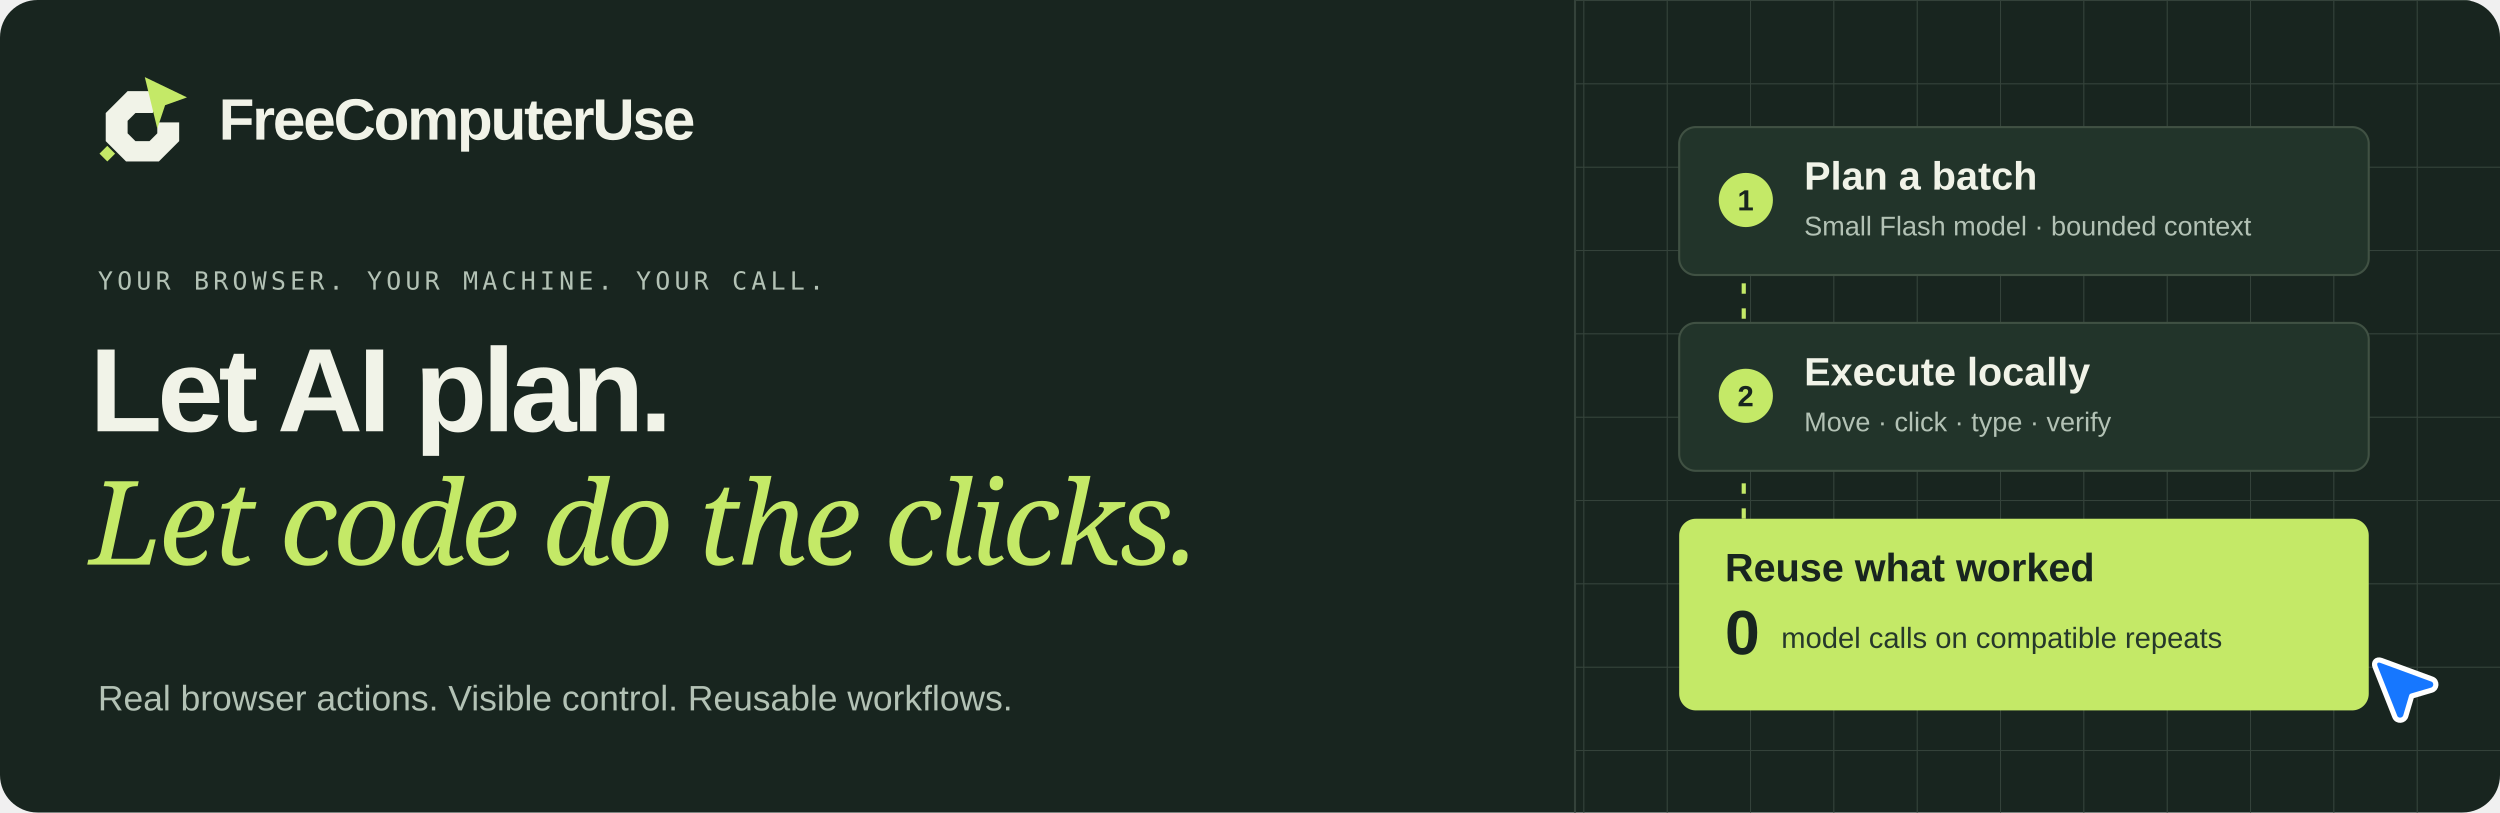
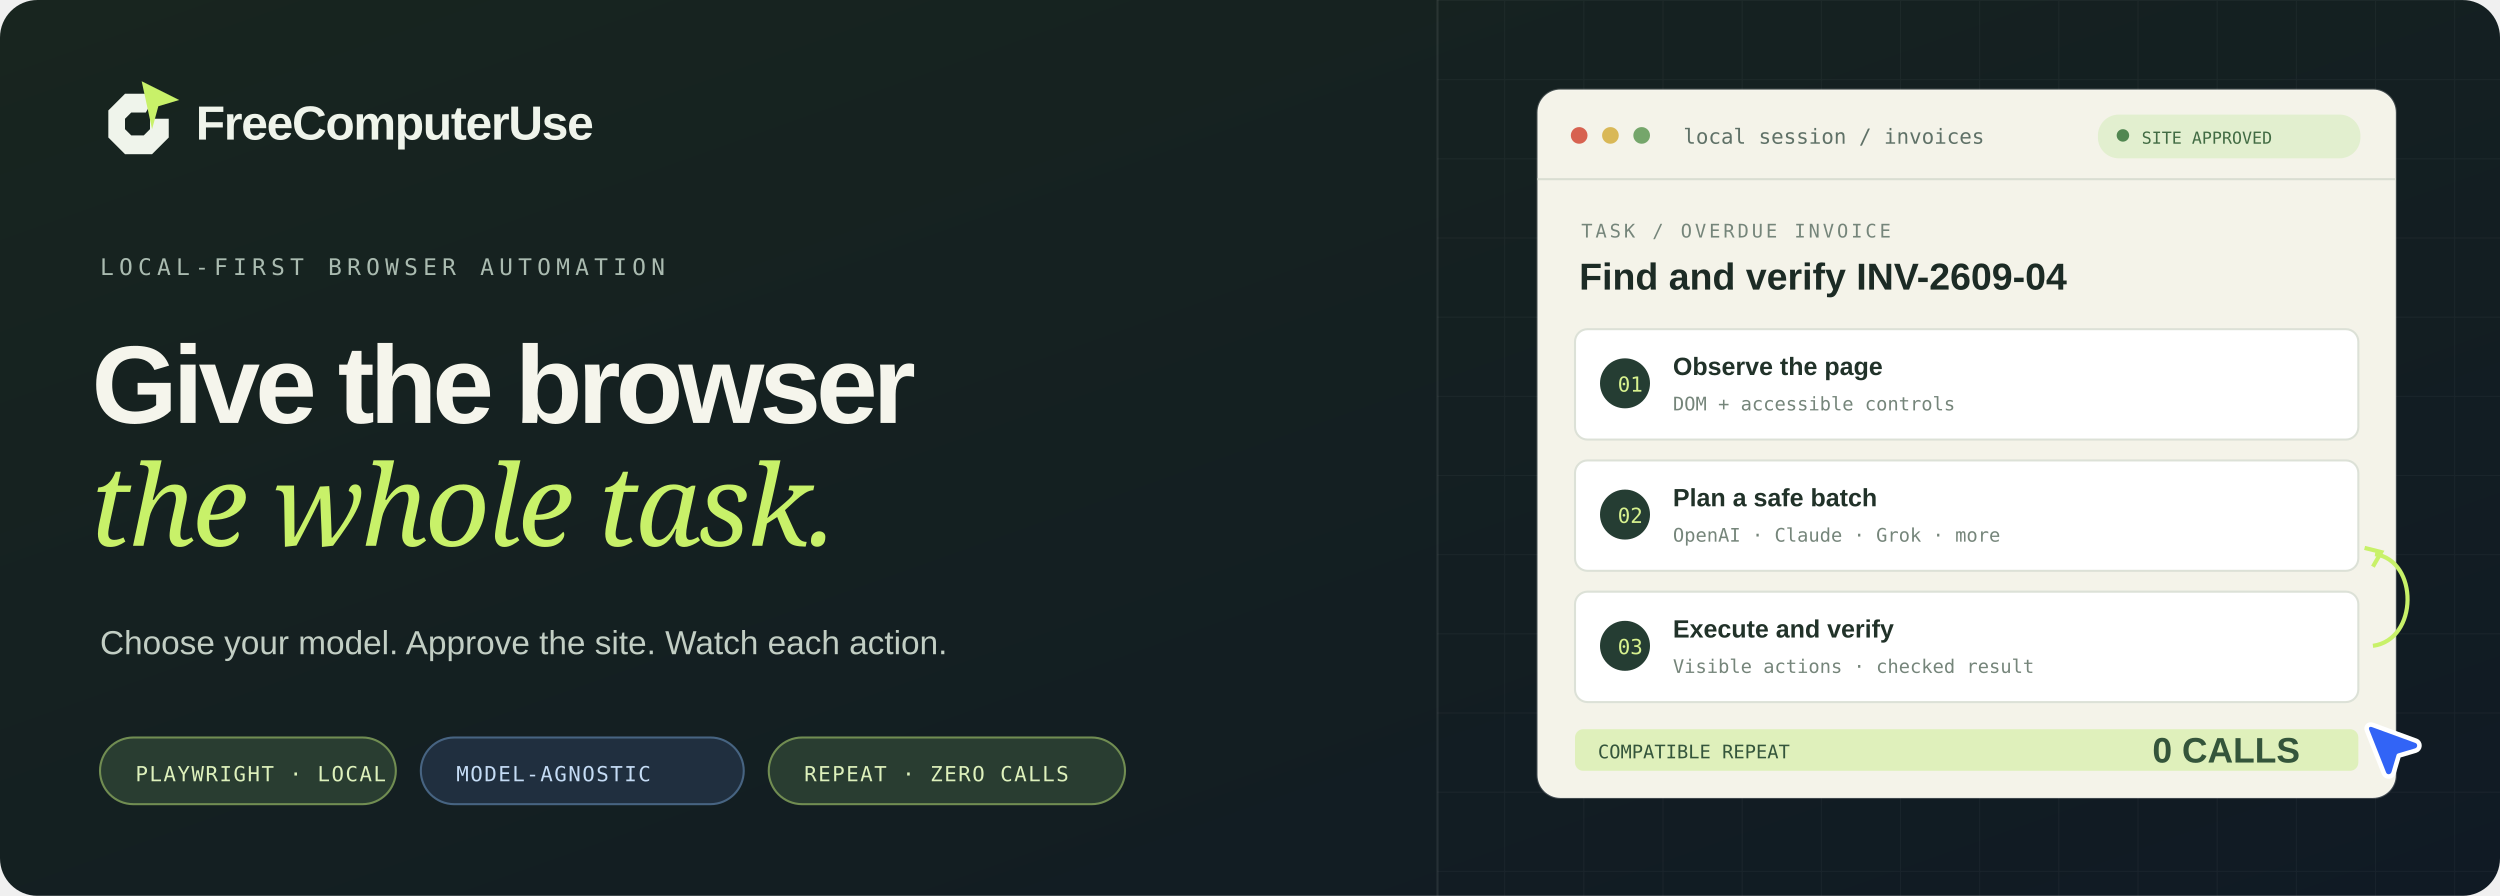
- <svg xmlns="http://www.w3.org/2000/svg" width="1200" height="390" viewBox="0 0 1200 390" role="img" aria-labelledby="title description">
+ <svg xmlns="http://www.w3.org/2000/svg" width="1200" height="430" viewBox="0 0 1200 430" role="img" aria-labelledby="title description">
  <defs>
-     <pattern id="grid" width="40" height="40" patternUnits="userSpaceOnUse">
-       <path d="M40 0H0V40" fill="none" stroke="#34423a" stroke-width="1" />
+     <pattern id="grid" width="38" height="38" patternUnits="userSpaceOnUse">
+       <path d="M38 0H0V38" fill="none" stroke="#ffffff09" />
    </pattern>
+     <linearGradient id="wash" x1="0" y1="0" x2="1" y2="1">
+       <stop stop-color="#18251f" />
+       <stop offset="1" stop-color="#101a24" />
+     </linearGradient>
    <clipPath id="corners">
-       <rect width="1200" height="390" rx="18" />
+       <rect width="1200" height="430" rx="18" />
    </clipPath>
  </defs>
  <g clip-path="url(#corners)">
-     <rect width="1200" height="390" fill="#18251f" />
-     <rect x="756" width="444" height="390" fill="url(#grid)" />
-     <path d="M756 0V390" stroke="#34423a" />
-     <g transform="translate(44 34) scale(.75)">
-       <path d="M48 13H23L9 27V45L22 58H43L56 45V33H42V40L37 45H28L23 40V32L28 27H39L48 13Z" fill="#f1f3e8" />
-       <path d="M34 4L61 17L47 22L42 37L34 4Z" fill="#c4e967" />
-       <path d="M5 53L10 48L15 53L10 58L5 53Z" fill="#c4e967" />
+     <rect width="1200" height="430" fill="url(#wash)" />
+     <rect x="690" width="510" height="430" fill="url(#grid)" />
+     <path d="M690 0V430" stroke="#ffffff16" />
+     <g transform="translate(48 39)">
+       <path d="M27 6H12L4 14V27L12 35H25L33 27V18H24V23L21 26H15L12 23V18L15 15H22L27 6Z" fill="#eff4eb" />
+       <path d="M20 0L38 9L28 12L25 23L20 0Z" fill="#c8f169" />
    </g>
-     <text x="105" y="67" fill="#f1f3e8" font-family="Arial, Helvetica, sans-serif" font-weight="700" font-size="28" letter-spacing="-1">FreeComputerUse</text>
-     <text x="47" y="139" fill="#b3c2b5" font-family="monospace" font-size="12" letter-spacing="2">YOUR BROWSER. YOUR MACHINE. YOUR CALL.</text>
-     <text x="43" y="207" fill="#f1f3e8" font-family="Arial, Helvetica, sans-serif" font-weight="700" font-size="57" letter-spacing="-2.3">Let AI plan.</text>
-     <text x="43" y="271" fill="#c4e967" font-family="Georgia, serif" font-style="italic" font-size="56" letter-spacing="-1.6">Let code do the clicks.</text>
-     <text x="47" y="341" fill="#b3c2b5" font-family="Arial, Helvetica, sans-serif" font-size="17">Real browser actions. Visible control. Reusable workflows.</text>
-     <g font-family="Arial, Helvetica, sans-serif">
-       <path d="M837 88V286H1109" fill="none" stroke="#c4e967" stroke-width="2" stroke-dasharray="5 7" />
-       <rect x="806" y="61" width="331" height="71" rx="8" fill="#22342a" stroke="#405143" />
-       <circle cx="838" cy="96" r="13" fill="#c4e967" />
-       <text x="834" y="101" font-size="14" fill="#18251f" font-weight="700">1</text>
-       <text x="866" y="91" fill="#f1f3e8" font-size="19" font-weight="700">Plan a batch</text>
-       <text x="866" y="113" fill="#b3c2b5" font-size="13">Small Flash model · bounded context</text>
-       <rect x="806" y="155" width="331" height="71" rx="8" fill="#22342a" stroke="#405143" />
-       <circle cx="838" cy="190" r="13" fill="#c4e967" />
-       <text x="834" y="195" font-size="14" fill="#18251f" font-weight="700">2</text>
-       <text x="866" y="185" fill="#f1f3e8" font-size="19" font-weight="700">Execute locally</text>
-       <text x="866" y="207" fill="#b3c2b5" font-size="13">Move · click · type · verify</text>
-       <rect x="806" y="249" width="331" height="92" rx="8" fill="#c4e967" />
-       <text x="828" y="279" fill="#18251f" font-size="19" font-weight="700">Reuse what worked</text>
-       <text x="828" y="314" fill="#18251f" font-size="30" font-weight="700" letter-spacing="-1">0</text>
-       <text x="855" y="311" fill="#26382b" font-size="14">model calls on compatible repeats</text>
+     <text x="94" y="67" fill="#eff4eb" font-family="Manrope,Arial,sans-serif" font-size="23" font-weight="700" letter-spacing="-.6">FreeComputerUse</text>
+     <text x="48" y="132" fill="#aabbb0" font-family="monospace" font-size="11" letter-spacing="2.5">LOCAL-FIRST BROWSER AUTOMATION</text>
+     <text x="44" y="203" fill="#f5f5ec" font-family="Manrope,Arial,sans-serif" font-size="53" font-weight="700" letter-spacing="-2.3">Give the browser</text>
+     <text x="43" y="262" fill="#c8f169" font-family="Georgia,serif" font-size="54" font-style="italic" letter-spacing="-1.4">the whole task.</text>
+     <text x="48" y="314" fill="#c2cec4" font-family="Manrope,Arial,sans-serif" font-size="16">Choose your model. Approve the site. Watch each action.</text>
+     <g transform="translate(48 354)" font-family="monospace" font-size="10" letter-spacing=".7">
+       <rect width="142" height="32" rx="16" fill="#293d31" stroke="#718d52" />
+       <text x="17" y="21" fill="#def1bc">PLAYWRIGHT · LOCAL</text>
+       <rect x="154" width="155" height="32" rx="16" fill="#202f3f" stroke="#476482" />
+       <text x="171" y="21" fill="#c5dcf5">MODEL-AGNOSTIC</text>
+       <rect x="321" width="171" height="32" rx="16" fill="#293d31" stroke="#718d52" />
+       <text x="338" y="21" fill="#def1bc">REPEAT · ZERO CALLS</text>
    </g>
-     <path d="M1143 317c-2.2-.8-3.8.8-3 3l9.5 24c1 2.5 4.6 2.2 5.3-.4l2.8-9.5 9.5-2.8c2.6-.7 2.9-4.3.4-5.3Z" fill="#1677ff" stroke="#fff" stroke-width="2.5" stroke-linejoin="round" />
+     <g transform="translate(738 43)" font-family="Manrope,Arial,sans-serif">
+       <rect width="412" height="340" rx="11" fill="#f4f3e9" stroke="#ffffff33" />
+       <path d="M0 43H412" stroke="#d9ded2" />
+       <circle cx="20" cy="22" r="4" fill="#d76250" />
+       <circle cx="35" cy="22" r="4" fill="#d9b857" />
+       <circle cx="50" cy="22" r="4" fill="#75a66b" />
+       <text x="70" y="26" fill="#5f7167" font-family="monospace" font-size="10">local session / invoices</text>
+       <rect x="269" y="12" width="126" height="21" rx="10" fill="#e2efcf" />
+       <circle cx="281" cy="22" r="3" fill="#518751" />
+       <text x="290" y="26" fill="#416b43" font-family="monospace" font-size="8">SITE APPROVED</text>
+       <text x="21" y="71" fill="#75857a" font-family="monospace" font-size="9" letter-spacing="1.4">TASK / OVERDUE INVOICE</text>
+       <text x="20" y="96" fill="#1c2b25" font-size="18" font-weight="700">Find and verify INV-2609-04</text>
+       <rect x="18" y="115" width="376" height="53" rx="6" fill="#fff" stroke="#dce1d7" />
+       <circle cx="42" cy="141" r="12" fill="#253d33" />
+       <text x="38.5" y="145" fill="#d8f28f" font-family="monospace" font-size="10">01</text>
+       <text x="65" y="137" fill="#213229" font-size="12" font-weight="700">Observe the page</text>
+       <text x="65" y="154" fill="#75857a" font-family="monospace" font-size="9">DOM + accessible controls</text>
+       <rect x="18" y="178" width="376" height="53" rx="6" fill="#fff" stroke="#dce1d7" />
+       <circle cx="42" cy="204" r="12" fill="#253d33" />
+       <text x="38.5" y="208" fill="#d8f28f" font-family="monospace" font-size="10">02</text>
+       <text x="65" y="200" fill="#213229" font-size="12" font-weight="700">Plan a safe batch</text>
+       <text x="65" y="217" fill="#75857a" font-family="monospace" font-size="9">OpenAI · Claude · Grok · more</text>
+       <rect x="18" y="241" width="376" height="53" rx="6" fill="#fff" stroke="#dce1d7" />
+       <circle cx="42" cy="267" r="12" fill="#253d33" />
+       <text x="38.5" y="271" fill="#d8f28f" font-family="monospace" font-size="10">03</text>
+       <text x="65" y="263" fill="#213229" font-size="12" font-weight="700">Execute and verify</text>
+       <text x="65" y="280" fill="#75857a" font-family="monospace" font-size="9">Visible actions · checked result</text>
+       <rect x="18" y="307" width="376" height="20" rx="4" fill="#dff0bb" />
+       <text x="29" y="321" fill="#34553b" font-family="monospace" font-size="9">COMPATIBLE REPEAT</text>
+       <text x="366" y="323" text-anchor="end" fill="#34553b" font-size="17" font-weight="700">0 CALLS</text>
+       <path d="M401 267c22-3 22-41 1-44" fill="none" stroke="#c8f169" stroke-width="2" />
+       <path d="M397 220l8 2-4 7" fill="none" stroke="#c8f169" stroke-width="2" />
+     </g>
+     <path d="M1139 348c-2-.8-3.6.7-2.8 2.7l8.1 20.5c.9 2.2 4 2 4.7-.4l2.4-8.1 8.1-2.4c2.3-.7 2.5-3.8.3-4.7Z" fill="#3264f6" stroke="#fff" stroke-width="2.2" stroke-linejoin="round" />
  </g>
</svg>
